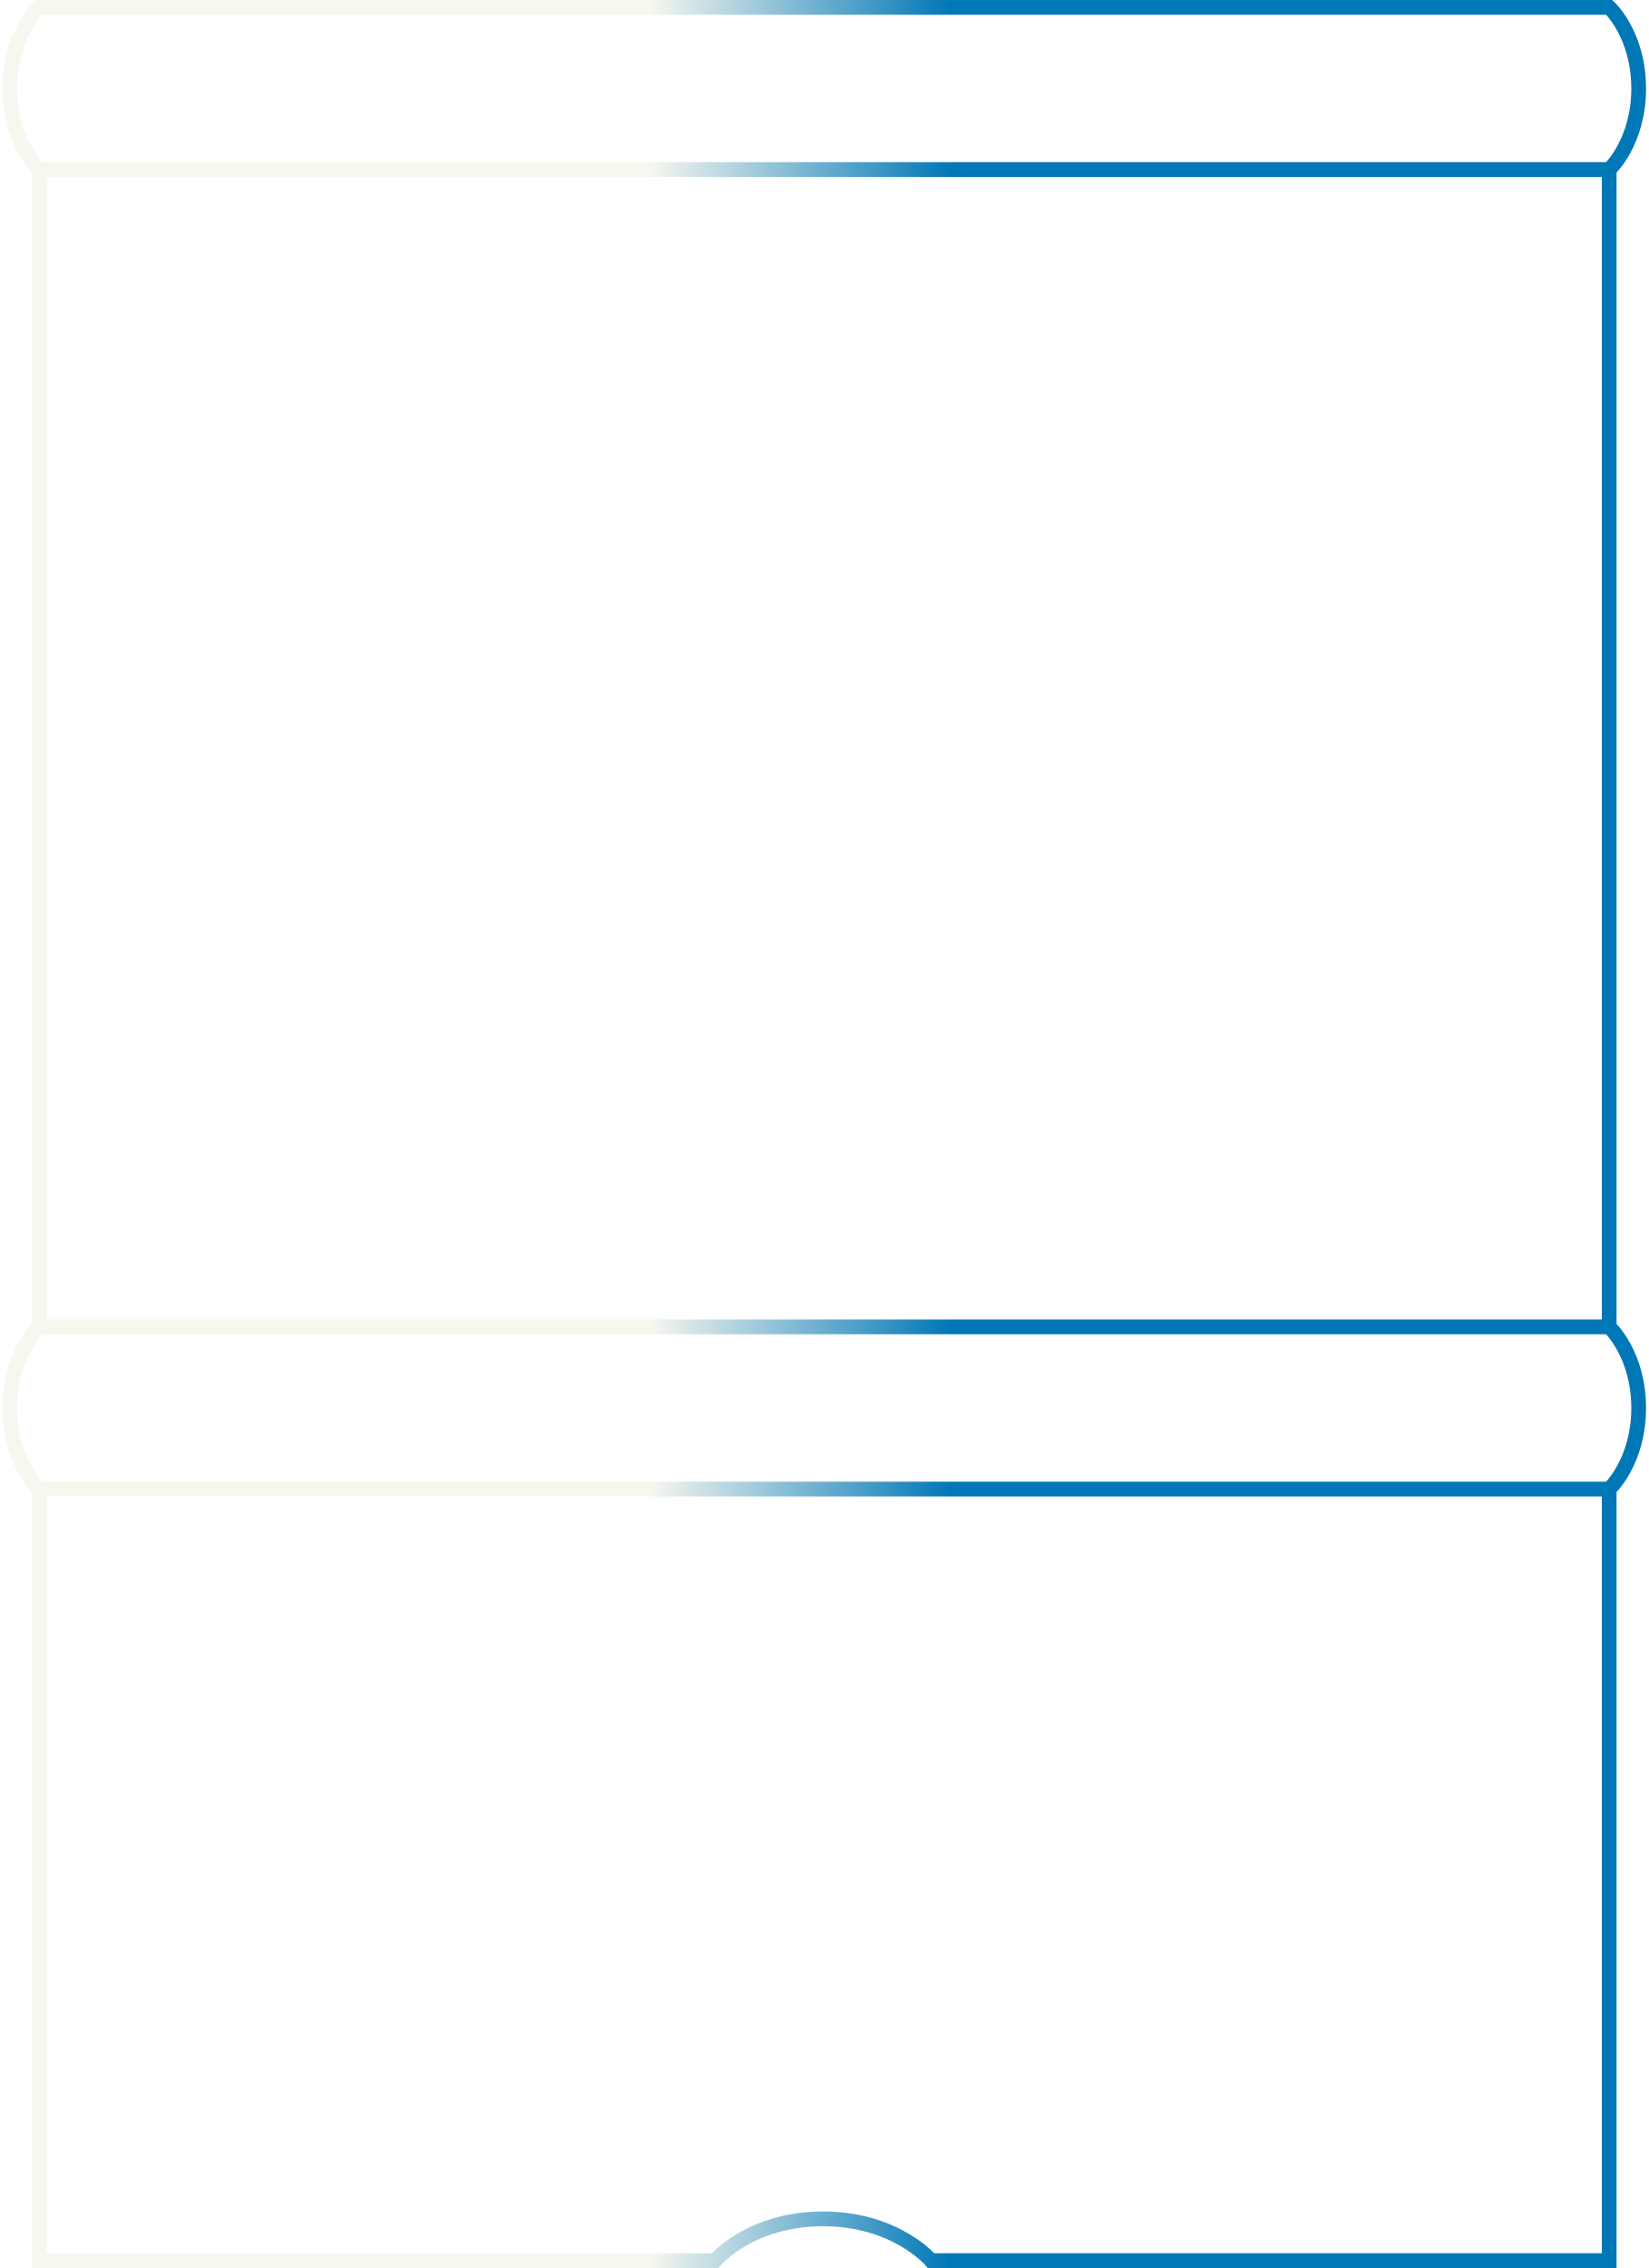
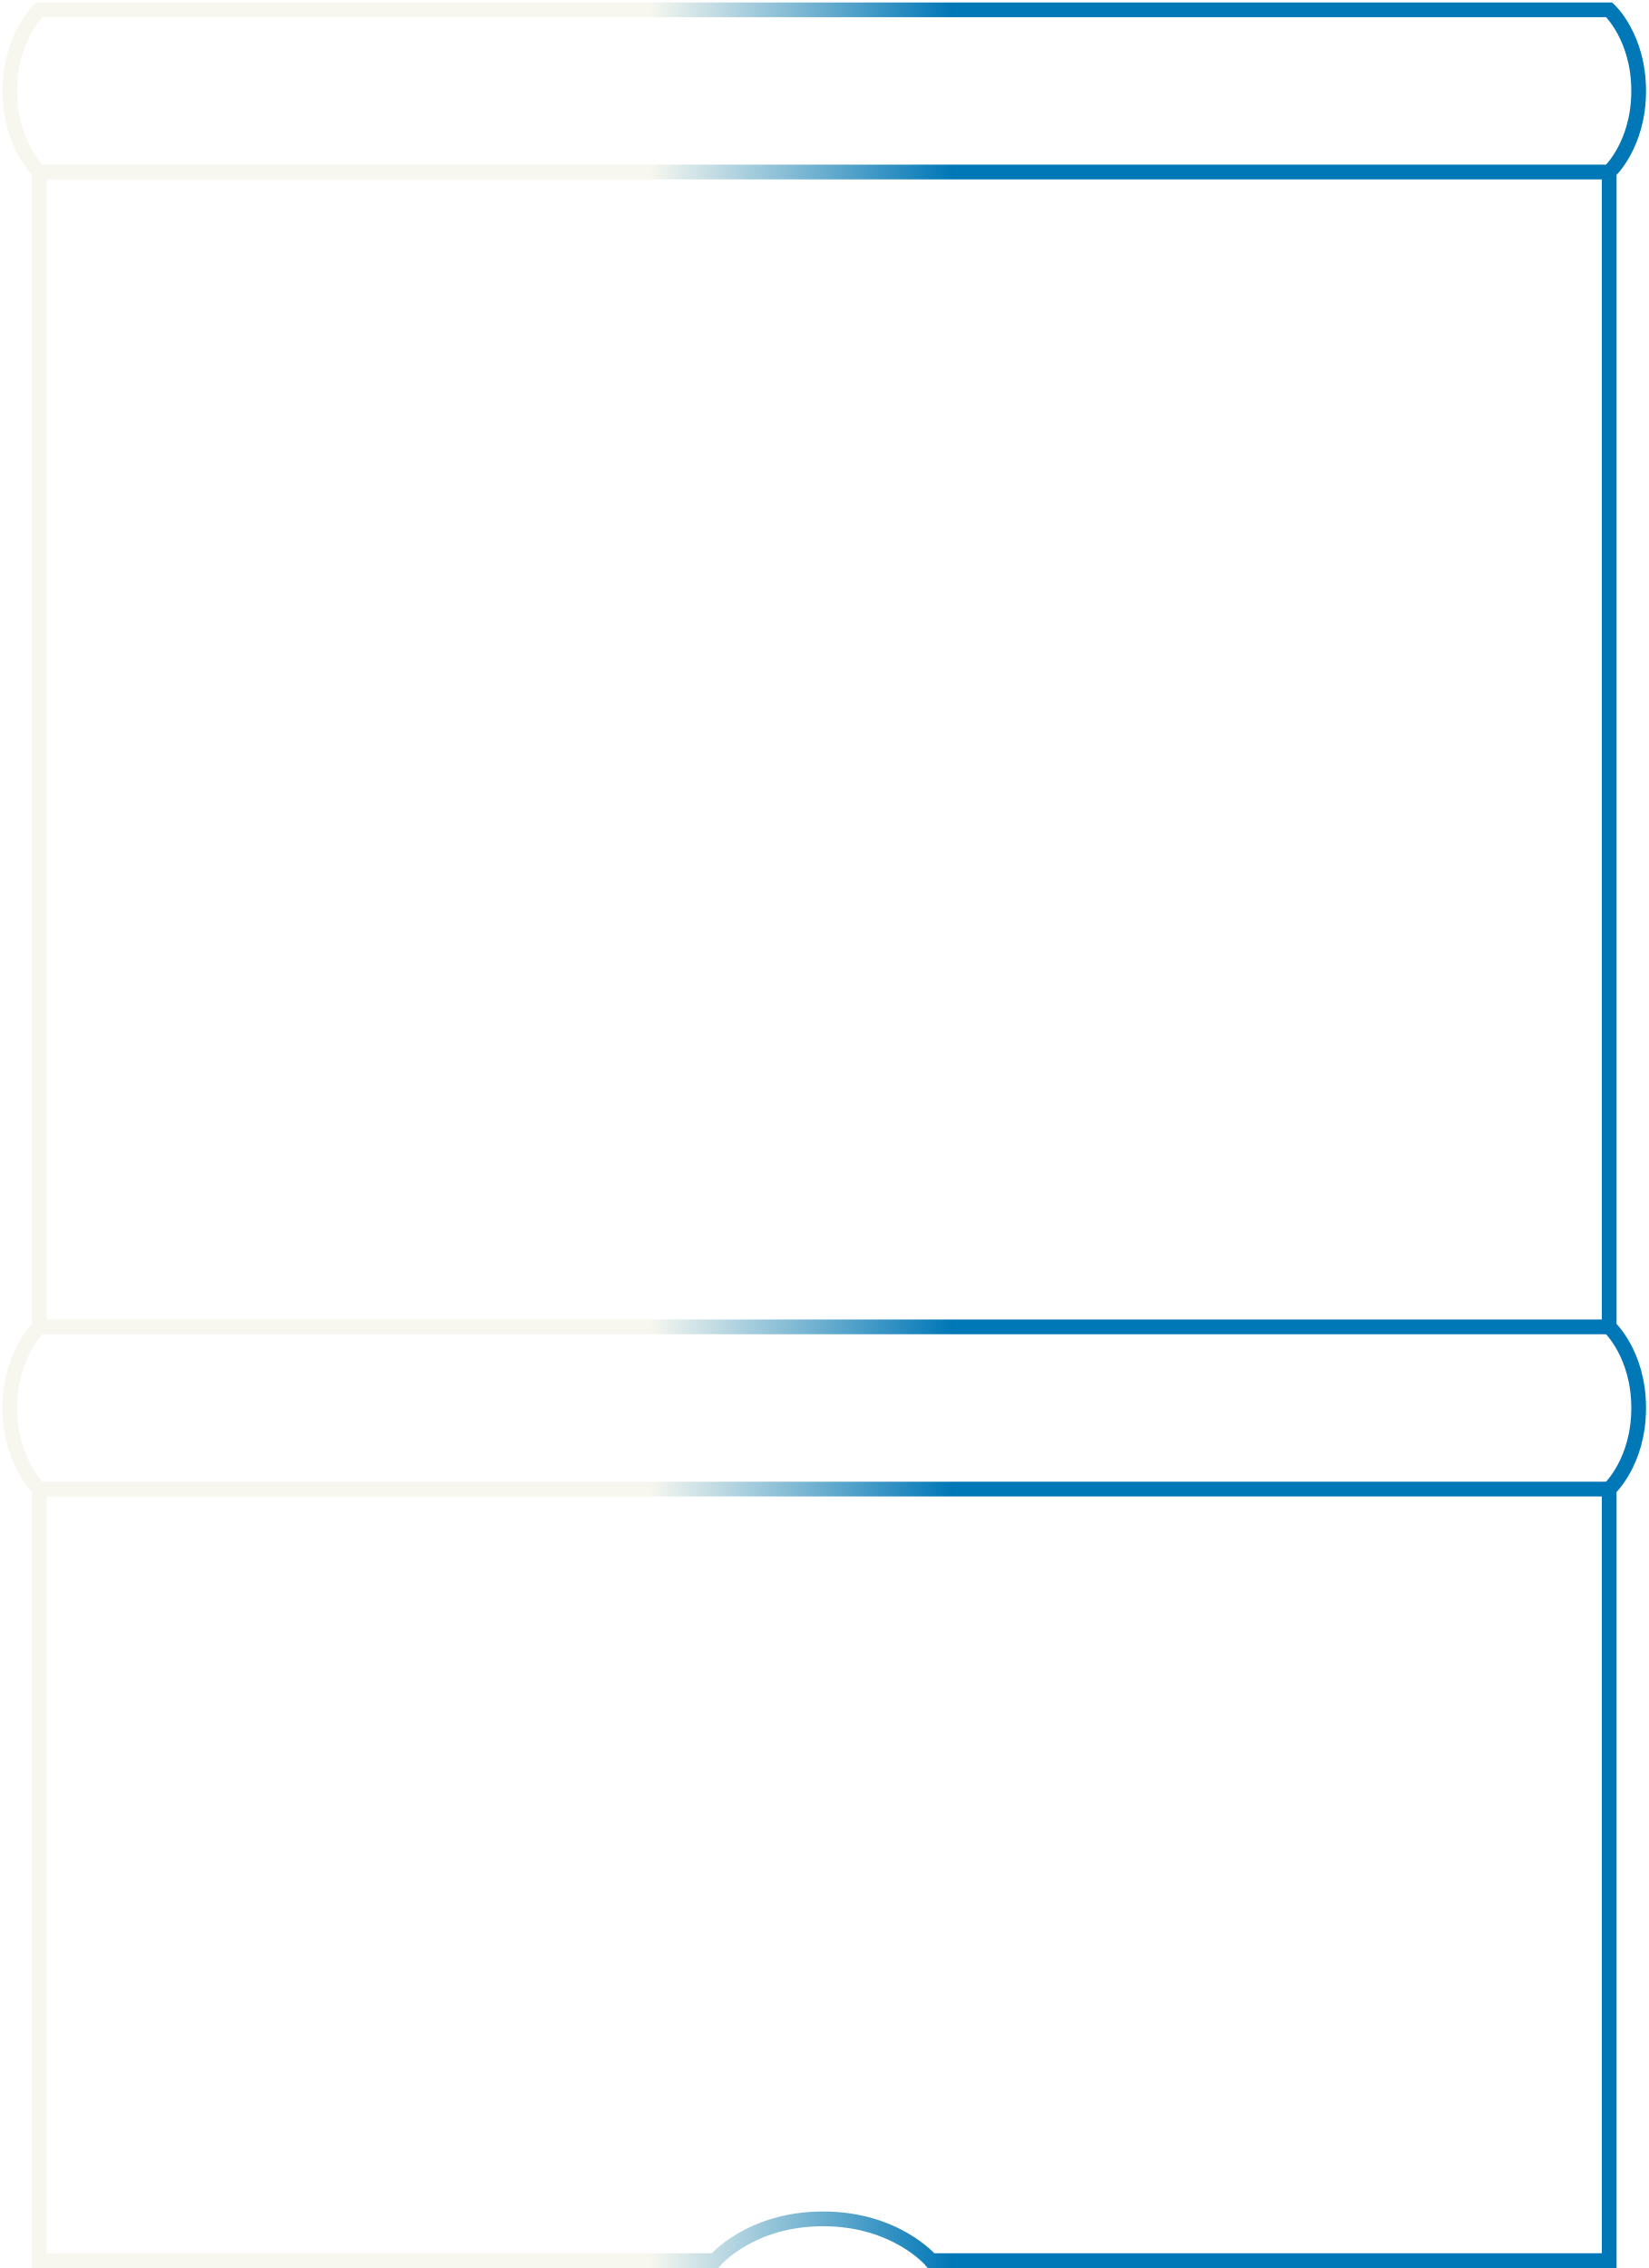
<svg xmlns="http://www.w3.org/2000/svg" clip-rule="evenodd" fill-rule="evenodd" viewBox="0 0 671 923">
  <linearGradient id="regulara" gradientUnits="userSpaceOnUse" x1="19" x2="633" y1="0" y2="0">
    <stop offset=".4" stop-color="#f7f7ef" />
    <stop offset=".6" stop-color="#0077b7" />
  </linearGradient>
-   <path d="m16 606s-12-11-12-33 12-33 12-33h639s12 11 12 33-12 33-12 33zm0-603s-12 11-12 33 12 33 12 33h639s12-11 12-33-12-33-12-33zm639 66h-639v471h639zm0 537h-639v314h275s14.333-17 44-17 44 17 44 17h276z" fill="none" stroke="url(#regulara)" stroke-width="6" />
+   <path d="m16 606s-12-11-12-33 12-33 12-33h639s12 11 12 33-12 33-12 33zm0-602s-12 11-12 33 12 33 12 33h639s12-11 12-33-12-33-12-33zm639 66h-639v470h639zm0 536h-639v314h275s14.333-17 44-17 44 17 44 17h276z" fill="none" stroke="url(#regulara)" stroke-width="6" />
</svg>
